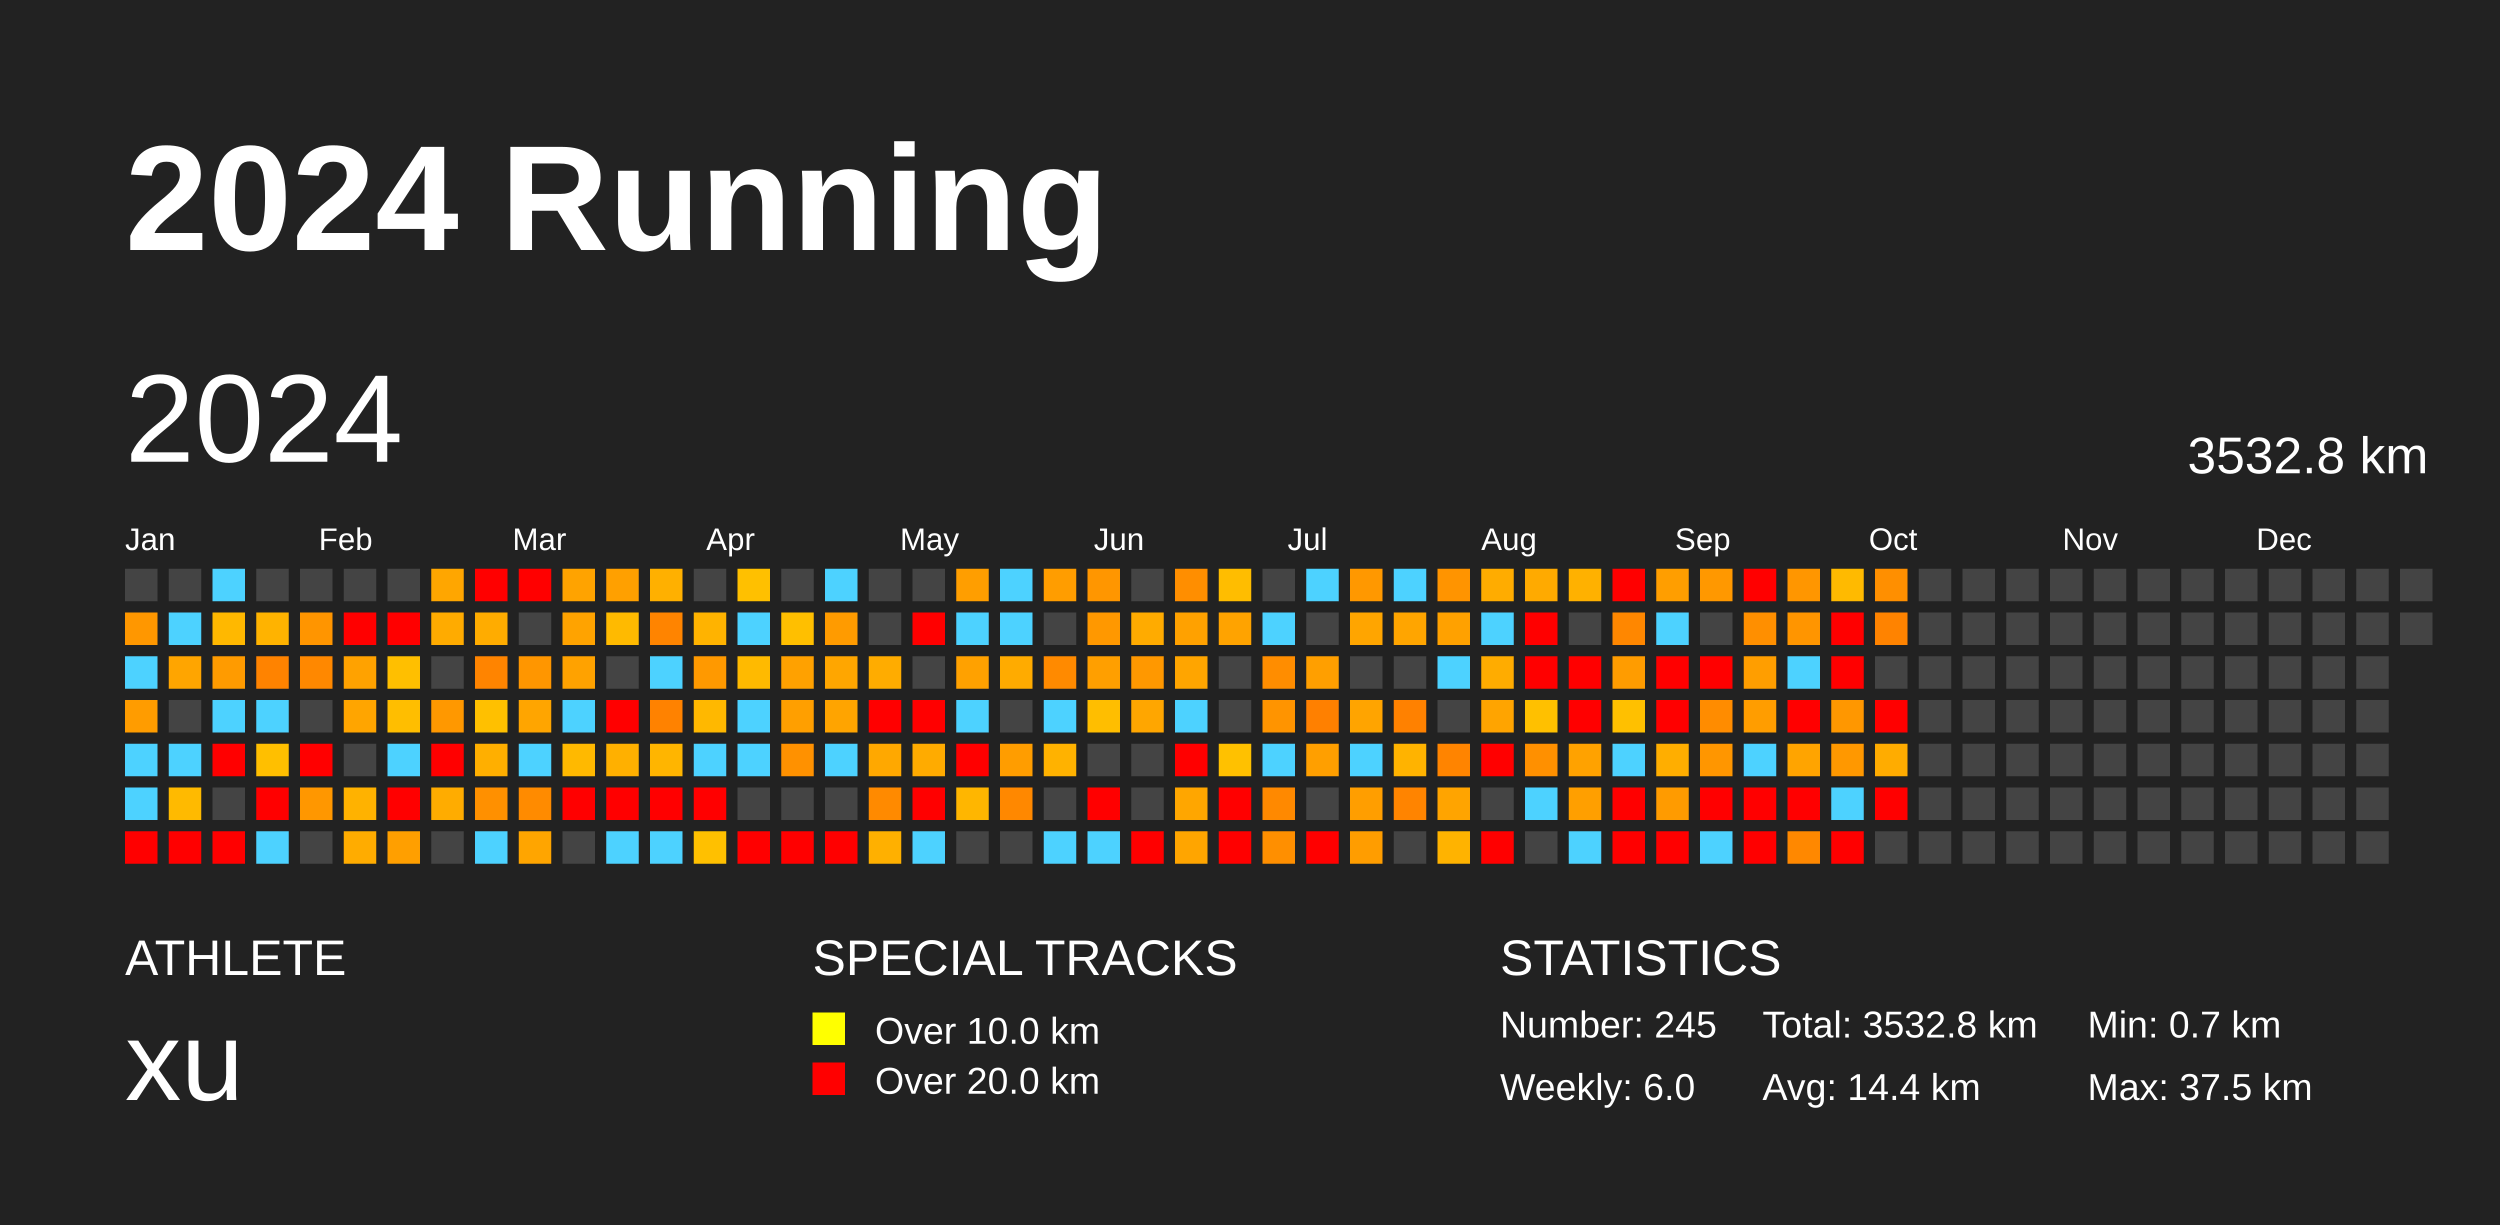
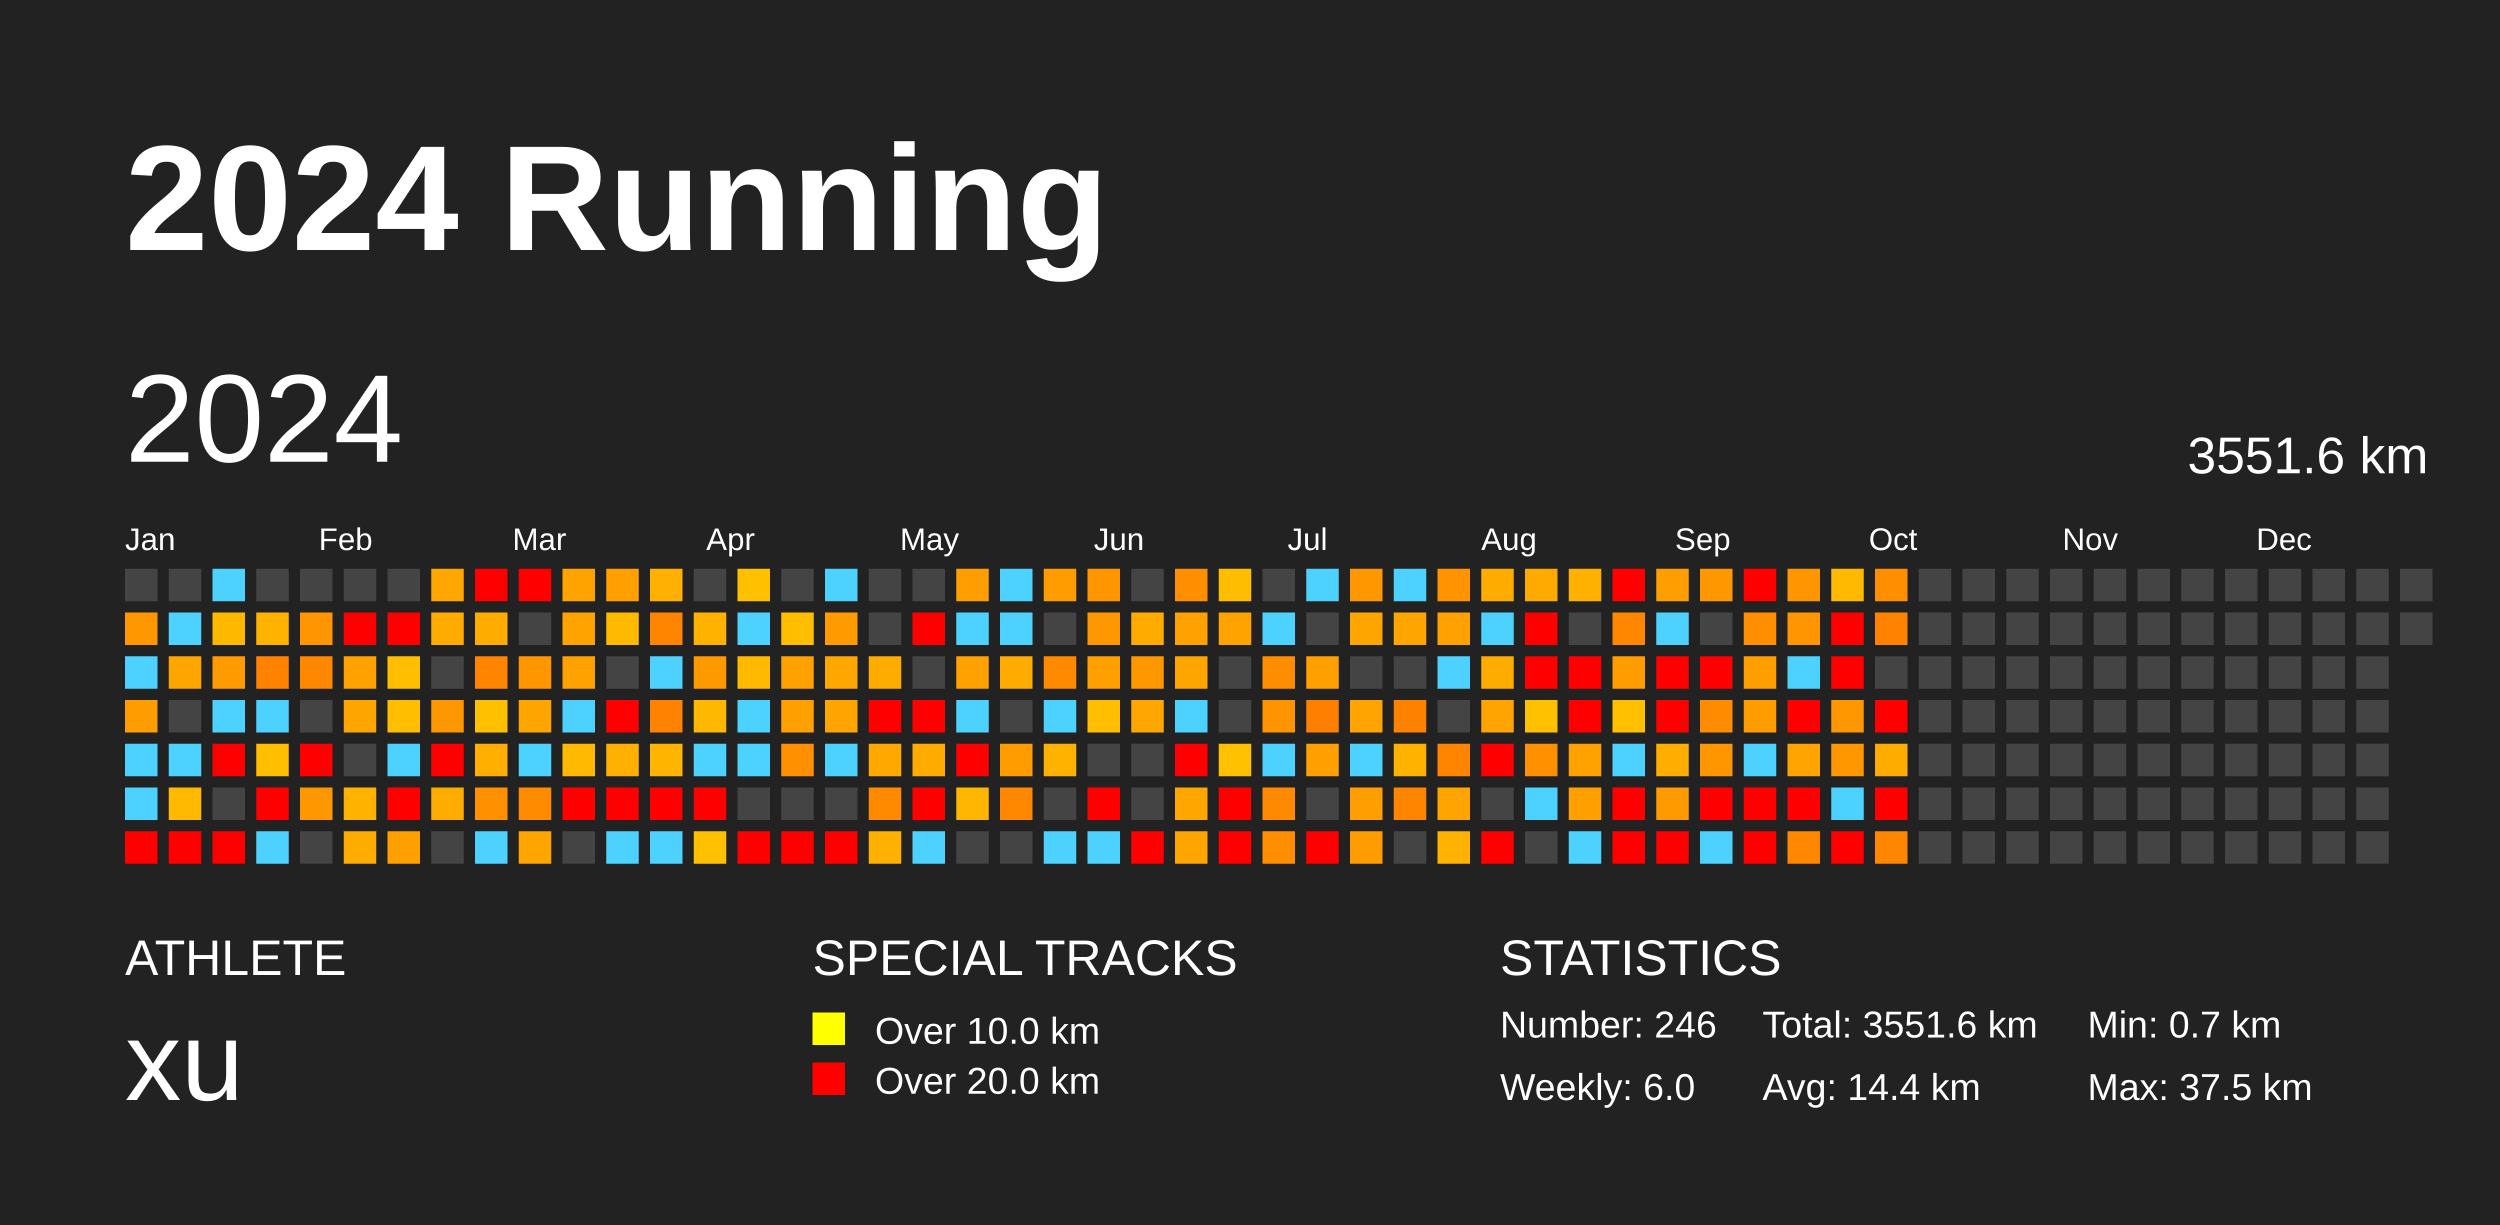
<svg xmlns="http://www.w3.org/2000/svg" baseProfile="full" height="98mm" version="1.1" viewBox="0,0,200,98" width="200mm">
  <defs />
  <rect fill="#222222" height="98" width="200" x="0" y="0" />
  <text fill="#FFFFFF" style="font-size:12px; font-family:Arial; font-weight:bold;" x="10" y="20">2024 Running</text>
  <text fill="#FFFFFF" style="font-size:4px; font-family:Arial" x="10" y="78">ATHLETE</text>
  <text fill="#FFFFFF" style="font-size:9px; font-family:Arial" x="10" y="88">xu</text>
  <text fill="#FFFFFF" style="font-size:4px; font-family:Arial" x="65" y="78">SPECIAL TRACKS</text>
  <rect fill="yellow" height="2.6" width="2.6" x="65" y="81" />
  <text fill="#FFFFFF" style="font-size:3px; font-family:Arial" x="70" y="83.5">Over 10.0 km</text>
  <rect fill="red" height="2.6" width="2.6" x="65" y="85" />
  <text fill="#FFFFFF" style="font-size:3px; font-family:Arial" x="70" y="87.5">Over 20.0 km</text>
  <text fill="#FFFFFF" style="font-size:4px; font-family:Arial" x="120" y="78">STATISTICS</text>
-   <text fill="#FFFFFF" style="font-size:3px; font-family:Arial" x="120" y="83">Number: 245</text>
+   <text fill="#FFFFFF" style="font-size:3px; font-family:Arial" x="120" y="83">Number: 246</text>
  <text fill="#FFFFFF" style="font-size:3px; font-family:Arial" x="120" y="88">Weekly: 6.0</text>
-   <text fill="#FFFFFF" style="font-size:3px; font-family:Arial" x="141" y="83">Total: 3532.8 km</text>
+   <text fill="#FFFFFF" style="font-size:3px; font-family:Arial" x="141" y="83">Total: 3551.6 km</text>
  <text fill="#FFFFFF" style="font-size:3px; font-family:Arial" x="141" y="88">Avg: 14.4 km</text>
  <text fill="#FFFFFF" style="font-size:3px; font-family:Arial" x="167" y="83">Min: 0.7 km</text>
  <text fill="#FFFFFF" style="font-size:3px; font-family:Arial" x="167" y="88">Max: 37.5 km</text>
  <text dominant-baseline="hanging" fill="#FFFFFF" style="font-size:10.0px; font-family:Arial;" x="10" y="30">2024</text>
-   <text dominant-baseline="hanging" fill="#FFFFFF" style="font-size:4.125px; font-family:Arial;" x="175" y="35">3532.8 km</text>
+   <text dominant-baseline="hanging" fill="#FFFFFF" style="font-size:4.125px; font-family:Arial;" x="175" y="35">3551.6 km</text>
  <text fill="#FFFFFF" style="font-size:2.5px; font-family:Arial" x="10.0" y="44">Jan</text>
  <text fill="#FFFFFF" style="font-size:2.5px; font-family:Arial" x="25.5" y="44">Feb</text>
  <text fill="#FFFFFF" style="font-size:2.5px; font-family:Arial" x="41.0" y="44">Mar</text>
  <text fill="#FFFFFF" style="font-size:2.5px; font-family:Arial" x="56.5" y="44">Apr</text>
  <text fill="#FFFFFF" style="font-size:2.5px; font-family:Arial" x="72.0" y="44">May</text>
  <text fill="#FFFFFF" style="font-size:2.5px; font-family:Arial" x="87.5" y="44">Jun</text>
  <text fill="#FFFFFF" style="font-size:2.5px; font-family:Arial" x="103.0" y="44">Jul</text>
  <text fill="#FFFFFF" style="font-size:2.5px; font-family:Arial" x="118.5" y="44">Aug</text>
  <text fill="#FFFFFF" style="font-size:2.5px; font-family:Arial" x="134.0" y="44">Sep</text>
  <text fill="#FFFFFF" style="font-size:2.5px; font-family:Arial" x="149.5" y="44">Oct</text>
  <text fill="#FFFFFF" style="font-size:2.5px; font-family:Arial" x="165.0" y="44">Nov</text>
  <text fill="#FFFFFF" style="font-size:2.5px; font-family:Arial" x="180.5" y="44">Dec</text>
  <rect fill="#444444" height="2.6" width="2.6" x="10.0" y="45.5" />
  <rect fill="#ff9700" height="2.6" width="2.6" x="10.0" y="49.0" />
  <rect fill="#4dd2ff" height="2.6" width="2.6" x="10.0" y="52.5" />
  <rect fill="#ff9c00" height="2.6" width="2.6" x="10.0" y="56.0" />
  <rect fill="#4dd2ff" height="2.6" width="2.6" x="10.0" y="59.5" />
  <rect fill="#4dd2ff" height="2.6" width="2.6" x="10.0" y="63.0" />
  <rect fill="red" height="2.6" width="2.6" x="10.0" y="66.5" />
  <rect fill="#444444" height="2.6" width="2.6" x="13.5" y="45.5" />
  <rect fill="#4dd2ff" height="2.6" width="2.6" x="13.5" y="49.0" />
  <rect fill="#ffa500" height="2.6" width="2.6" x="13.5" y="52.5" />
  <rect fill="#444444" height="2.6" width="2.6" x="13.5" y="56.0" />
  <rect fill="#4dd2ff" height="2.6" width="2.6" x="13.5" y="59.5" />
  <rect fill="#ffba00" height="2.6" width="2.6" x="13.5" y="63.0" />
  <rect fill="red" height="2.6" width="2.6" x="13.5" y="66.5" />
  <rect fill="#4dd2ff" height="2.6" width="2.6" x="17.0" y="45.5" />
  <rect fill="#ffb800" height="2.6" width="2.6" x="17.0" y="49.0" />
  <rect fill="#ff9b00" height="2.6" width="2.6" x="17.0" y="52.5" />
  <rect fill="#4dd2ff" height="2.6" width="2.6" x="17.0" y="56.0" />
  <rect fill="red" height="2.6" width="2.6" x="17.0" y="59.5" />
  <rect fill="#444444" height="2.6" width="2.6" x="17.0" y="63.0" />
  <rect fill="red" height="2.6" width="2.6" x="17.0" y="66.5" />
  <rect fill="#444444" height="2.6" width="2.6" x="20.5" y="45.5" />
  <rect fill="#ffb300" height="2.6" width="2.6" x="20.5" y="49.0" />
  <rect fill="#ff8300" height="2.6" width="2.6" x="20.5" y="52.5" />
  <rect fill="#4dd2ff" height="2.6" width="2.6" x="20.5" y="56.0" />
  <rect fill="#ffbf00" height="2.6" width="2.6" x="20.5" y="59.5" />
  <rect fill="red" height="2.6" width="2.6" x="20.5" y="63.0" />
  <rect fill="#4dd2ff" height="2.6" width="2.6" x="20.5" y="66.5" />
  <rect fill="#444444" height="2.6" width="2.6" x="24.0" y="45.5" />
  <rect fill="#ff9500" height="2.6" width="2.6" x="24.0" y="49.0" />
  <rect fill="#ff8800" height="2.6" width="2.6" x="24.0" y="52.5" />
  <rect fill="#444444" height="2.6" width="2.6" x="24.0" y="56.0" />
  <rect fill="red" height="2.6" width="2.6" x="24.0" y="59.5" />
  <rect fill="#ff9700" height="2.6" width="2.6" x="24.0" y="63.0" />
  <rect fill="#444444" height="2.6" width="2.6" x="24.0" y="66.5" />
  <rect fill="#444444" height="2.6" width="2.6" x="27.5" y="45.5" />
  <rect fill="red" height="2.6" width="2.6" x="27.5" y="49.0" />
  <rect fill="#ffa200" height="2.6" width="2.6" x="27.5" y="52.5" />
  <rect fill="#ffa500" height="2.6" width="2.6" x="27.5" y="56.0" />
  <rect fill="#444444" height="2.6" width="2.6" x="27.5" y="59.5" />
  <rect fill="#ffb200" height="2.6" width="2.6" x="27.5" y="63.0" />
  <rect fill="#ffac00" height="2.6" width="2.6" x="27.5" y="66.5" />
  <rect fill="#444444" height="2.6" width="2.6" x="31.0" y="45.5" />
  <rect fill="red" height="2.6" width="2.6" x="31.0" y="49.0" />
  <rect fill="#ffbf00" height="2.6" width="2.6" x="31.0" y="52.5" />
  <rect fill="#ffbe00" height="2.6" width="2.6" x="31.0" y="56.0" />
  <rect fill="#4dd2ff" height="2.6" width="2.6" x="31.0" y="59.5" />
  <rect fill="red" height="2.6" width="2.6" x="31.0" y="63.0" />
  <rect fill="#ff9f00" height="2.6" width="2.6" x="31.0" y="66.5" />
  <rect fill="#ffa600" height="2.6" width="2.6" x="34.5" y="45.5" />
  <rect fill="#ffab00" height="2.6" width="2.6" x="34.5" y="49.0" />
  <rect fill="#444444" height="2.6" width="2.6" x="34.5" y="52.5" />
  <rect fill="#ff9800" height="2.6" width="2.6" x="34.5" y="56.0" />
  <rect fill="red" height="2.6" width="2.6" x="34.5" y="59.5" />
  <rect fill="#ffac00" height="2.6" width="2.6" x="34.5" y="63.0" />
  <rect fill="#444444" height="2.6" width="2.6" x="34.5" y="66.5" />
  <rect fill="red" height="2.6" width="2.6" x="38.0" y="45.5" />
  <rect fill="#ffac00" height="2.6" width="2.6" x="38.0" y="49.0" />
  <rect fill="#ff8400" height="2.6" width="2.6" x="38.0" y="52.5" />
  <rect fill="#ffc000" height="2.6" width="2.6" x="38.0" y="56.0" />
  <rect fill="#ffaf00" height="2.6" width="2.6" x="38.0" y="59.5" />
  <rect fill="#ff9000" height="2.6" width="2.6" x="38.0" y="63.0" />
  <rect fill="#4dd2ff" height="2.6" width="2.6" x="38.0" y="66.5" />
  <rect fill="red" height="2.6" width="2.6" x="41.5" y="45.5" />
  <rect fill="#444444" height="2.6" width="2.6" x="41.5" y="49.0" />
  <rect fill="#ff9600" height="2.6" width="2.6" x="41.5" y="52.5" />
  <rect fill="#ffa500" height="2.6" width="2.6" x="41.5" y="56.0" />
  <rect fill="#4dd2ff" height="2.6" width="2.6" x="41.5" y="59.5" />
  <rect fill="#ff8b00" height="2.6" width="2.6" x="41.5" y="63.0" />
  <rect fill="#ffa500" height="2.6" width="2.6" x="41.5" y="66.5" />
  <rect fill="#ffa300" height="2.6" width="2.6" x="45.0" y="45.5" />
  <rect fill="#ffa300" height="2.6" width="2.6" x="45.0" y="49.0" />
  <rect fill="#ffa200" height="2.6" width="2.6" x="45.0" y="52.5" />
  <rect fill="#4dd2ff" height="2.6" width="2.6" x="45.0" y="56.0" />
  <rect fill="#ffb900" height="2.6" width="2.6" x="45.0" y="59.5" />
  <rect fill="red" height="2.6" width="2.6" x="45.0" y="63.0" />
  <rect fill="#444444" height="2.6" width="2.6" x="45.0" y="66.5" />
  <rect fill="#ffa000" height="2.6" width="2.6" x="48.5" y="45.5" />
  <rect fill="#ffba00" height="2.6" width="2.6" x="48.5" y="49.0" />
  <rect fill="#444444" height="2.6" width="2.6" x="48.5" y="52.5" />
  <rect fill="red" height="2.6" width="2.6" x="48.5" y="56.0" />
  <rect fill="#ffb000" height="2.6" width="2.6" x="48.5" y="59.5" />
  <rect fill="red" height="2.6" width="2.6" x="48.5" y="63.0" />
  <rect fill="#4dd2ff" height="2.6" width="2.6" x="48.5" y="66.5" />
  <rect fill="#ffb000" height="2.6" width="2.6" x="52.0" y="45.5" />
  <rect fill="#ff8400" height="2.6" width="2.6" x="52.0" y="49.0" />
  <rect fill="#4dd2ff" height="2.6" width="2.6" x="52.0" y="52.5" />
  <rect fill="#ff8200" height="2.6" width="2.6" x="52.0" y="56.0" />
  <rect fill="#ffb500" height="2.6" width="2.6" x="52.0" y="59.5" />
  <rect fill="red" height="2.6" width="2.6" x="52.0" y="63.0" />
  <rect fill="#4dd2ff" height="2.6" width="2.6" x="52.0" y="66.5" />
  <rect fill="#444444" height="2.6" width="2.6" x="55.5" y="45.5" />
  <rect fill="#ffb300" height="2.6" width="2.6" x="55.5" y="49.0" />
  <rect fill="#ff9900" height="2.6" width="2.6" x="55.5" y="52.5" />
  <rect fill="#ffb800" height="2.6" width="2.6" x="55.5" y="56.0" />
  <rect fill="#4dd2ff" height="2.6" width="2.6" x="55.5" y="59.5" />
  <rect fill="red" height="2.6" width="2.6" x="55.5" y="63.0" />
  <rect fill="#ffc000" height="2.6" width="2.6" x="55.5" y="66.5" />
  <rect fill="#ffc000" height="2.6" width="2.6" x="59.0" y="45.5" />
  <rect fill="#4dd2ff" height="2.6" width="2.6" x="59.0" y="49.0" />
  <rect fill="#ffba00" height="2.6" width="2.6" x="59.0" y="52.5" />
  <rect fill="#4dd2ff" height="2.6" width="2.6" x="59.0" y="56.0" />
  <rect fill="#4dd2ff" height="2.6" width="2.6" x="59.0" y="59.5" />
  <rect fill="#444444" height="2.6" width="2.6" x="59.0" y="63.0" />
  <rect fill="red" height="2.6" width="2.6" x="59.0" y="66.5" />
  <rect fill="#444444" height="2.6" width="2.6" x="62.5" y="45.5" />
  <rect fill="#ffbf00" height="2.6" width="2.6" x="62.5" y="49.0" />
  <rect fill="#ffa100" height="2.6" width="2.6" x="62.5" y="52.5" />
  <rect fill="#ff9f00" height="2.6" width="2.6" x="62.5" y="56.0" />
  <rect fill="#ff9100" height="2.6" width="2.6" x="62.5" y="59.5" />
  <rect fill="#444444" height="2.6" width="2.6" x="62.5" y="63.0" />
  <rect fill="red" height="2.6" width="2.6" x="62.5" y="66.5" />
  <rect fill="#4dd2ff" height="2.6" width="2.6" x="66.0" y="45.5" />
  <rect fill="#ff9b00" height="2.6" width="2.6" x="66.0" y="49.0" />
  <rect fill="#ffa600" height="2.6" width="2.6" x="66.0" y="52.5" />
  <rect fill="#ffa400" height="2.6" width="2.6" x="66.0" y="56.0" />
  <rect fill="#4dd2ff" height="2.6" width="2.6" x="66.0" y="59.5" />
  <rect fill="#444444" height="2.6" width="2.6" x="66.0" y="63.0" />
  <rect fill="red" height="2.6" width="2.6" x="66.0" y="66.5" />
  <rect fill="#444444" height="2.6" width="2.6" x="69.5" y="45.5" />
  <rect fill="#444444" height="2.6" width="2.6" x="69.5" y="49.0" />
  <rect fill="#ffac00" height="2.6" width="2.6" x="69.5" y="52.5" />
  <rect fill="red" height="2.6" width="2.6" x="69.5" y="56.0" />
  <rect fill="#ffa800" height="2.6" width="2.6" x="69.5" y="59.5" />
  <rect fill="#ff8a00" height="2.6" width="2.6" x="69.5" y="63.0" />
  <rect fill="#ffb000" height="2.6" width="2.6" x="69.5" y="66.5" />
  <rect fill="#444444" height="2.6" width="2.6" x="73.0" y="45.5" />
  <rect fill="red" height="2.6" width="2.6" x="73.0" y="49.0" />
  <rect fill="#444444" height="2.6" width="2.6" x="73.0" y="52.5" />
  <rect fill="red" height="2.6" width="2.6" x="73.0" y="56.0" />
  <rect fill="#ffab00" height="2.6" width="2.6" x="73.0" y="59.5" />
  <rect fill="red" height="2.6" width="2.6" x="73.0" y="63.0" />
  <rect fill="#4dd2ff" height="2.6" width="2.6" x="73.0" y="66.5" />
  <rect fill="#ff9e00" height="2.6" width="2.6" x="76.5" y="45.5" />
  <rect fill="#4dd2ff" height="2.6" width="2.6" x="76.5" y="49.0" />
  <rect fill="#ffa100" height="2.6" width="2.6" x="76.5" y="52.5" />
  <rect fill="#4dd2ff" height="2.6" width="2.6" x="76.5" y="56.0" />
  <rect fill="red" height="2.6" width="2.6" x="76.5" y="59.5" />
  <rect fill="#ffb600" height="2.6" width="2.6" x="76.5" y="63.0" />
  <rect fill="#444444" height="2.6" width="2.6" x="76.5" y="66.5" />
  <rect fill="#4dd2ff" height="2.6" width="2.6" x="80.0" y="45.5" />
  <rect fill="#4dd2ff" height="2.6" width="2.6" x="80.0" y="49.0" />
  <rect fill="#ffab00" height="2.6" width="2.6" x="80.0" y="52.5" />
  <rect fill="#444444" height="2.6" width="2.6" x="80.0" y="56.0" />
  <rect fill="#ff9d00" height="2.6" width="2.6" x="80.0" y="59.5" />
  <rect fill="#ff8800" height="2.6" width="2.6" x="80.0" y="63.0" />
  <rect fill="#444444" height="2.6" width="2.6" x="80.0" y="66.5" />
  <rect fill="#ff9d00" height="2.6" width="2.6" x="83.5" y="45.5" />
  <rect fill="#444444" height="2.6" width="2.6" x="83.5" y="49.0" />
  <rect fill="#ff8a00" height="2.6" width="2.6" x="83.5" y="52.5" />
  <rect fill="#4dd2ff" height="2.6" width="2.6" x="83.5" y="56.0" />
  <rect fill="#ffb200" height="2.6" width="2.6" x="83.5" y="59.5" />
  <rect fill="#444444" height="2.6" width="2.6" x="83.5" y="63.0" />
  <rect fill="#4dd2ff" height="2.6" width="2.6" x="83.5" y="66.5" />
  <rect fill="#ff9600" height="2.6" width="2.6" x="87.0" y="45.5" />
  <rect fill="#ff9800" height="2.6" width="2.6" x="87.0" y="49.0" />
  <rect fill="#ff9f00" height="2.6" width="2.6" x="87.0" y="52.5" />
  <rect fill="#ffbe00" height="2.6" width="2.6" x="87.0" y="56.0" />
  <rect fill="#444444" height="2.6" width="2.6" x="87.0" y="59.5" />
  <rect fill="red" height="2.6" width="2.6" x="87.0" y="63.0" />
  <rect fill="#4dd2ff" height="2.6" width="2.6" x="87.0" y="66.5" />
  <rect fill="#444444" height="2.6" width="2.6" x="90.5" y="45.5" />
  <rect fill="#ffab00" height="2.6" width="2.6" x="90.5" y="49.0" />
  <rect fill="#ff9800" height="2.6" width="2.6" x="90.5" y="52.5" />
  <rect fill="#ffa600" height="2.6" width="2.6" x="90.5" y="56.0" />
  <rect fill="#444444" height="2.6" width="2.6" x="90.5" y="59.5" />
  <rect fill="#444444" height="2.6" width="2.6" x="90.5" y="63.0" />
  <rect fill="red" height="2.6" width="2.6" x="90.5" y="66.5" />
  <rect fill="#ff8e00" height="2.6" width="2.6" x="94.0" y="45.5" />
  <rect fill="#ffa100" height="2.6" width="2.6" x="94.0" y="49.0" />
  <rect fill="#ffa500" height="2.6" width="2.6" x="94.0" y="52.5" />
  <rect fill="#4dd2ff" height="2.6" width="2.6" x="94.0" y="56.0" />
  <rect fill="red" height="2.6" width="2.6" x="94.0" y="59.5" />
  <rect fill="#ffa600" height="2.6" width="2.6" x="94.0" y="63.0" />
  <rect fill="#ffa500" height="2.6" width="2.6" x="94.0" y="66.5" />
  <rect fill="#ffbd00" height="2.6" width="2.6" x="97.5" y="45.5" />
  <rect fill="#ffa300" height="2.6" width="2.6" x="97.5" y="49.0" />
  <rect fill="#444444" height="2.6" width="2.6" x="97.5" y="52.5" />
  <rect fill="#444444" height="2.6" width="2.6" x="97.5" y="56.0" />
  <rect fill="#ffc100" height="2.6" width="2.6" x="97.5" y="59.5" />
  <rect fill="red" height="2.6" width="2.6" x="97.5" y="63.0" />
  <rect fill="red" height="2.6" width="2.6" x="97.5" y="66.5" />
  <rect fill="#444444" height="2.6" width="2.6" x="101.0" y="45.5" />
  <rect fill="#4dd2ff" height="2.6" width="2.6" x="101.0" y="49.0" />
  <rect fill="#ff8d00" height="2.6" width="2.6" x="101.0" y="52.5" />
  <rect fill="#ff9400" height="2.6" width="2.6" x="101.0" y="56.0" />
  <rect fill="#4dd2ff" height="2.6" width="2.6" x="101.0" y="59.5" />
  <rect fill="#ff8900" height="2.6" width="2.6" x="101.0" y="63.0" />
  <rect fill="#ff8f00" height="2.6" width="2.6" x="101.0" y="66.5" />
  <rect fill="#4dd2ff" height="2.6" width="2.6" x="104.5" y="45.5" />
  <rect fill="#444444" height="2.6" width="2.6" x="104.5" y="49.0" />
  <rect fill="#ff9f00" height="2.6" width="2.6" x="104.5" y="52.5" />
  <rect fill="#ff8000" height="2.6" width="2.6" x="104.5" y="56.0" />
  <rect fill="#ff9f00" height="2.6" width="2.6" x="104.5" y="59.5" />
  <rect fill="#444444" height="2.6" width="2.6" x="104.5" y="63.0" />
  <rect fill="red" height="2.6" width="2.6" x="104.5" y="66.5" />
  <rect fill="#ff9800" height="2.6" width="2.6" x="108.0" y="45.5" />
  <rect fill="#ffa500" height="2.6" width="2.6" x="108.0" y="49.0" />
  <rect fill="#444444" height="2.6" width="2.6" x="108.0" y="52.5" />
  <rect fill="#ffa400" height="2.6" width="2.6" x="108.0" y="56.0" />
  <rect fill="#4dd2ff" height="2.6" width="2.6" x="108.0" y="59.5" />
  <rect fill="#ff9e00" height="2.6" width="2.6" x="108.0" y="63.0" />
  <rect fill="#ff9d00" height="2.6" width="2.6" x="108.0" y="66.5" />
  <rect fill="#4dd2ff" height="2.6" width="2.6" x="111.5" y="45.5" />
  <rect fill="#ffa500" height="2.6" width="2.6" x="111.5" y="49.0" />
  <rect fill="#444444" height="2.6" width="2.6" x="111.5" y="52.5" />
  <rect fill="#ff8100" height="2.6" width="2.6" x="111.5" y="56.0" />
  <rect fill="#ffb300" height="2.6" width="2.6" x="111.5" y="59.5" />
  <rect fill="#ff8400" height="2.6" width="2.6" x="111.5" y="63.0" />
  <rect fill="#444444" height="2.6" width="2.6" x="111.5" y="66.5" />
  <rect fill="#ff9400" height="2.6" width="2.6" x="115.0" y="45.5" />
  <rect fill="#ffa100" height="2.6" width="2.6" x="115.0" y="49.0" />
  <rect fill="#4dd2ff" height="2.6" width="2.6" x="115.0" y="52.5" />
  <rect fill="#444444" height="2.6" width="2.6" x="115.0" y="56.0" />
  <rect fill="#ff8400" height="2.6" width="2.6" x="115.0" y="59.5" />
  <rect fill="#ffa400" height="2.6" width="2.6" x="115.0" y="63.0" />
  <rect fill="#ffb300" height="2.6" width="2.6" x="115.0" y="66.5" />
  <rect fill="#ffac00" height="2.6" width="2.6" x="118.5" y="45.5" />
  <rect fill="#4dd2ff" height="2.6" width="2.6" x="118.5" y="49.0" />
  <rect fill="#ffac00" height="2.6" width="2.6" x="118.5" y="52.5" />
  <rect fill="#ffa400" height="2.6" width="2.6" x="118.5" y="56.0" />
  <rect fill="red" height="2.6" width="2.6" x="118.5" y="59.5" />
  <rect fill="#444444" height="2.6" width="2.6" x="118.5" y="63.0" />
  <rect fill="red" height="2.6" width="2.6" x="118.5" y="66.5" />
  <rect fill="#ffaa00" height="2.6" width="2.6" x="122.0" y="45.5" />
  <rect fill="red" height="2.6" width="2.6" x="122.0" y="49.0" />
  <rect fill="red" height="2.6" width="2.6" x="122.0" y="52.5" />
  <rect fill="#ffc000" height="2.6" width="2.6" x="122.0" y="56.0" />
  <rect fill="#ff9000" height="2.6" width="2.6" x="122.0" y="59.5" />
  <rect fill="#4dd2ff" height="2.6" width="2.6" x="122.0" y="63.0" />
  <rect fill="#444444" height="2.6" width="2.6" x="122.0" y="66.5" />
  <rect fill="#ffb100" height="2.6" width="2.6" x="125.5" y="45.5" />
  <rect fill="#444444" height="2.6" width="2.6" x="125.5" y="49.0" />
  <rect fill="red" height="2.6" width="2.6" x="125.5" y="52.5" />
  <rect fill="red" height="2.6" width="2.6" x="125.5" y="56.0" />
  <rect fill="#ffa200" height="2.6" width="2.6" x="125.5" y="59.5" />
  <rect fill="#ff9f00" height="2.6" width="2.6" x="125.5" y="63.0" />
  <rect fill="#4dd2ff" height="2.6" width="2.6" x="125.5" y="66.5" />
  <rect fill="red" height="2.6" width="2.6" x="129.0" y="45.5" />
  <rect fill="#ff8700" height="2.6" width="2.6" x="129.0" y="49.0" />
  <rect fill="#ff9c00" height="2.6" width="2.6" x="129.0" y="52.5" />
  <rect fill="#ffc000" height="2.6" width="2.6" x="129.0" y="56.0" />
  <rect fill="#4dd2ff" height="2.6" width="2.6" x="129.0" y="59.5" />
  <rect fill="red" height="2.6" width="2.6" x="129.0" y="63.0" />
  <rect fill="red" height="2.6" width="2.6" x="129.0" y="66.5" />
  <rect fill="#ff9e00" height="2.6" width="2.6" x="132.5" y="45.5" />
  <rect fill="#4dd2ff" height="2.6" width="2.6" x="132.5" y="49.0" />
  <rect fill="red" height="2.6" width="2.6" x="132.5" y="52.5" />
  <rect fill="red" height="2.6" width="2.6" x="132.5" y="56.0" />
  <rect fill="#ffae00" height="2.6" width="2.6" x="132.5" y="59.5" />
  <rect fill="#ff9b00" height="2.6" width="2.6" x="132.5" y="63.0" />
  <rect fill="red" height="2.6" width="2.6" x="132.5" y="66.5" />
  <rect fill="#ff9800" height="2.6" width="2.6" x="136.0" y="45.5" />
  <rect fill="#444444" height="2.6" width="2.6" x="136.0" y="49.0" />
  <rect fill="red" height="2.6" width="2.6" x="136.0" y="52.5" />
  <rect fill="#ff8c00" height="2.6" width="2.6" x="136.0" y="56.0" />
  <rect fill="#ff9600" height="2.6" width="2.6" x="136.0" y="59.5" />
  <rect fill="red" height="2.6" width="2.6" x="136.0" y="63.0" />
  <rect fill="#4dd2ff" height="2.6" width="2.6" x="136.0" y="66.5" />
  <rect fill="red" height="2.6" width="2.6" x="139.5" y="45.5" />
  <rect fill="#ff8f00" height="2.6" width="2.6" x="139.5" y="49.0" />
  <rect fill="#ff9e00" height="2.6" width="2.6" x="139.5" y="52.5" />
  <rect fill="#ff9d00" height="2.6" width="2.6" x="139.5" y="56.0" />
  <rect fill="#4dd2ff" height="2.6" width="2.6" x="139.5" y="59.5" />
  <rect fill="red" height="2.6" width="2.6" x="139.5" y="63.0" />
  <rect fill="red" height="2.6" width="2.6" x="139.5" y="66.5" />
  <rect fill="#ff9600" height="2.6" width="2.6" x="143.0" y="45.5" />
  <rect fill="#ff9500" height="2.6" width="2.6" x="143.0" y="49.0" />
  <rect fill="#4dd2ff" height="2.6" width="2.6" x="143.0" y="52.5" />
  <rect fill="red" height="2.6" width="2.6" x="143.0" y="56.0" />
  <rect fill="#ffa400" height="2.6" width="2.6" x="143.0" y="59.5" />
  <rect fill="red" height="2.6" width="2.6" x="143.0" y="63.0" />
  <rect fill="#ff8800" height="2.6" width="2.6" x="143.0" y="66.5" />
  <rect fill="#ffba00" height="2.6" width="2.6" x="146.5" y="45.5" />
  <rect fill="red" height="2.6" width="2.6" x="146.5" y="49.0" />
  <rect fill="red" height="2.6" width="2.6" x="146.5" y="52.5" />
  <rect fill="#ff9700" height="2.6" width="2.6" x="146.5" y="56.0" />
  <rect fill="#ff9800" height="2.6" width="2.6" x="146.5" y="59.5" />
  <rect fill="#4dd2ff" height="2.6" width="2.6" x="146.5" y="63.0" />
  <rect fill="red" height="2.6" width="2.6" x="146.5" y="66.5" />
  <rect fill="#ff8f00" height="2.6" width="2.6" x="150.0" y="45.5" />
  <rect fill="#ff8300" height="2.6" width="2.6" x="150.0" y="49.0" />
  <rect fill="#444444" height="2.6" width="2.6" x="150.0" y="52.5" />
  <rect fill="red" height="2.6" width="2.6" x="150.0" y="56.0" />
  <rect fill="#ffac00" height="2.6" width="2.6" x="150.0" y="59.5" />
  <rect fill="red" height="2.6" width="2.6" x="150.0" y="63.0" />
-   <rect fill="#444444" height="2.6" width="2.6" x="150.0" y="66.5" />
+   <rect fill="#ff8600" height="2.6" width="2.6" x="150.0" y="66.5" />
  <rect fill="#444444" height="2.6" width="2.6" x="153.5" y="45.5" />
  <rect fill="#444444" height="2.6" width="2.6" x="153.5" y="49.0" />
  <rect fill="#444444" height="2.6" width="2.6" x="153.5" y="52.5" />
  <rect fill="#444444" height="2.6" width="2.6" x="153.5" y="56.0" />
  <rect fill="#444444" height="2.6" width="2.6" x="153.5" y="59.5" />
  <rect fill="#444444" height="2.6" width="2.6" x="153.5" y="63.0" />
  <rect fill="#444444" height="2.6" width="2.6" x="153.5" y="66.5" />
  <rect fill="#444444" height="2.6" width="2.6" x="157.0" y="45.5" />
  <rect fill="#444444" height="2.6" width="2.6" x="157.0" y="49.0" />
  <rect fill="#444444" height="2.6" width="2.6" x="157.0" y="52.5" />
  <rect fill="#444444" height="2.6" width="2.6" x="157.0" y="56.0" />
  <rect fill="#444444" height="2.6" width="2.6" x="157.0" y="59.5" />
  <rect fill="#444444" height="2.6" width="2.6" x="157.0" y="63.0" />
  <rect fill="#444444" height="2.6" width="2.6" x="157.0" y="66.5" />
  <rect fill="#444444" height="2.6" width="2.6" x="160.5" y="45.5" />
  <rect fill="#444444" height="2.6" width="2.6" x="160.5" y="49.0" />
  <rect fill="#444444" height="2.6" width="2.6" x="160.5" y="52.5" />
  <rect fill="#444444" height="2.6" width="2.6" x="160.5" y="56.0" />
  <rect fill="#444444" height="2.6" width="2.6" x="160.5" y="59.5" />
  <rect fill="#444444" height="2.6" width="2.6" x="160.5" y="63.0" />
  <rect fill="#444444" height="2.6" width="2.6" x="160.5" y="66.5" />
  <rect fill="#444444" height="2.6" width="2.6" x="164.0" y="45.5" />
  <rect fill="#444444" height="2.6" width="2.6" x="164.0" y="49.0" />
  <rect fill="#444444" height="2.6" width="2.6" x="164.0" y="52.5" />
  <rect fill="#444444" height="2.6" width="2.6" x="164.0" y="56.0" />
  <rect fill="#444444" height="2.6" width="2.6" x="164.0" y="59.5" />
  <rect fill="#444444" height="2.6" width="2.6" x="164.0" y="63.0" />
  <rect fill="#444444" height="2.6" width="2.6" x="164.0" y="66.5" />
  <rect fill="#444444" height="2.6" width="2.6" x="167.5" y="45.5" />
  <rect fill="#444444" height="2.6" width="2.6" x="167.5" y="49.0" />
  <rect fill="#444444" height="2.6" width="2.6" x="167.5" y="52.5" />
  <rect fill="#444444" height="2.6" width="2.6" x="167.5" y="56.0" />
  <rect fill="#444444" height="2.6" width="2.6" x="167.5" y="59.5" />
  <rect fill="#444444" height="2.6" width="2.6" x="167.5" y="63.0" />
  <rect fill="#444444" height="2.6" width="2.6" x="167.5" y="66.5" />
  <rect fill="#444444" height="2.6" width="2.6" x="171.0" y="45.5" />
  <rect fill="#444444" height="2.6" width="2.6" x="171.0" y="49.0" />
  <rect fill="#444444" height="2.6" width="2.6" x="171.0" y="52.5" />
  <rect fill="#444444" height="2.6" width="2.6" x="171.0" y="56.0" />
  <rect fill="#444444" height="2.6" width="2.6" x="171.0" y="59.5" />
  <rect fill="#444444" height="2.6" width="2.6" x="171.0" y="63.0" />
  <rect fill="#444444" height="2.6" width="2.6" x="171.0" y="66.5" />
  <rect fill="#444444" height="2.6" width="2.6" x="174.5" y="45.5" />
  <rect fill="#444444" height="2.6" width="2.6" x="174.5" y="49.0" />
  <rect fill="#444444" height="2.6" width="2.6" x="174.5" y="52.5" />
  <rect fill="#444444" height="2.6" width="2.6" x="174.5" y="56.0" />
  <rect fill="#444444" height="2.6" width="2.6" x="174.5" y="59.5" />
  <rect fill="#444444" height="2.6" width="2.6" x="174.5" y="63.0" />
  <rect fill="#444444" height="2.6" width="2.6" x="174.5" y="66.5" />
  <rect fill="#444444" height="2.6" width="2.6" x="178.0" y="45.5" />
  <rect fill="#444444" height="2.6" width="2.6" x="178.0" y="49.0" />
  <rect fill="#444444" height="2.6" width="2.6" x="178.0" y="52.5" />
  <rect fill="#444444" height="2.6" width="2.6" x="178.0" y="56.0" />
  <rect fill="#444444" height="2.6" width="2.6" x="178.0" y="59.5" />
  <rect fill="#444444" height="2.6" width="2.6" x="178.0" y="63.0" />
  <rect fill="#444444" height="2.6" width="2.6" x="178.0" y="66.5" />
  <rect fill="#444444" height="2.6" width="2.6" x="181.5" y="45.5" />
  <rect fill="#444444" height="2.6" width="2.6" x="181.5" y="49.0" />
  <rect fill="#444444" height="2.6" width="2.6" x="181.5" y="52.5" />
  <rect fill="#444444" height="2.6" width="2.6" x="181.5" y="56.0" />
  <rect fill="#444444" height="2.6" width="2.6" x="181.5" y="59.5" />
  <rect fill="#444444" height="2.6" width="2.6" x="181.5" y="63.0" />
  <rect fill="#444444" height="2.6" width="2.6" x="181.5" y="66.5" />
  <rect fill="#444444" height="2.6" width="2.6" x="185.0" y="45.5" />
  <rect fill="#444444" height="2.6" width="2.6" x="185.0" y="49.0" />
  <rect fill="#444444" height="2.6" width="2.6" x="185.0" y="52.5" />
  <rect fill="#444444" height="2.6" width="2.6" x="185.0" y="56.0" />
  <rect fill="#444444" height="2.6" width="2.6" x="185.0" y="59.5" />
  <rect fill="#444444" height="2.6" width="2.6" x="185.0" y="63.0" />
  <rect fill="#444444" height="2.6" width="2.6" x="185.0" y="66.5" />
  <rect fill="#444444" height="2.6" width="2.6" x="188.5" y="45.5" />
  <rect fill="#444444" height="2.6" width="2.6" x="188.5" y="49.0" />
  <rect fill="#444444" height="2.6" width="2.6" x="188.5" y="52.5" />
  <rect fill="#444444" height="2.6" width="2.6" x="188.5" y="56.0" />
  <rect fill="#444444" height="2.6" width="2.6" x="188.5" y="59.5" />
  <rect fill="#444444" height="2.6" width="2.6" x="188.5" y="63.0" />
  <rect fill="#444444" height="2.6" width="2.6" x="188.5" y="66.5" />
  <rect fill="#444444" height="2.6" width="2.6" x="192.0" y="45.5" />
  <rect fill="#444444" height="2.6" width="2.6" x="192.0" y="49.0" />
</svg>
